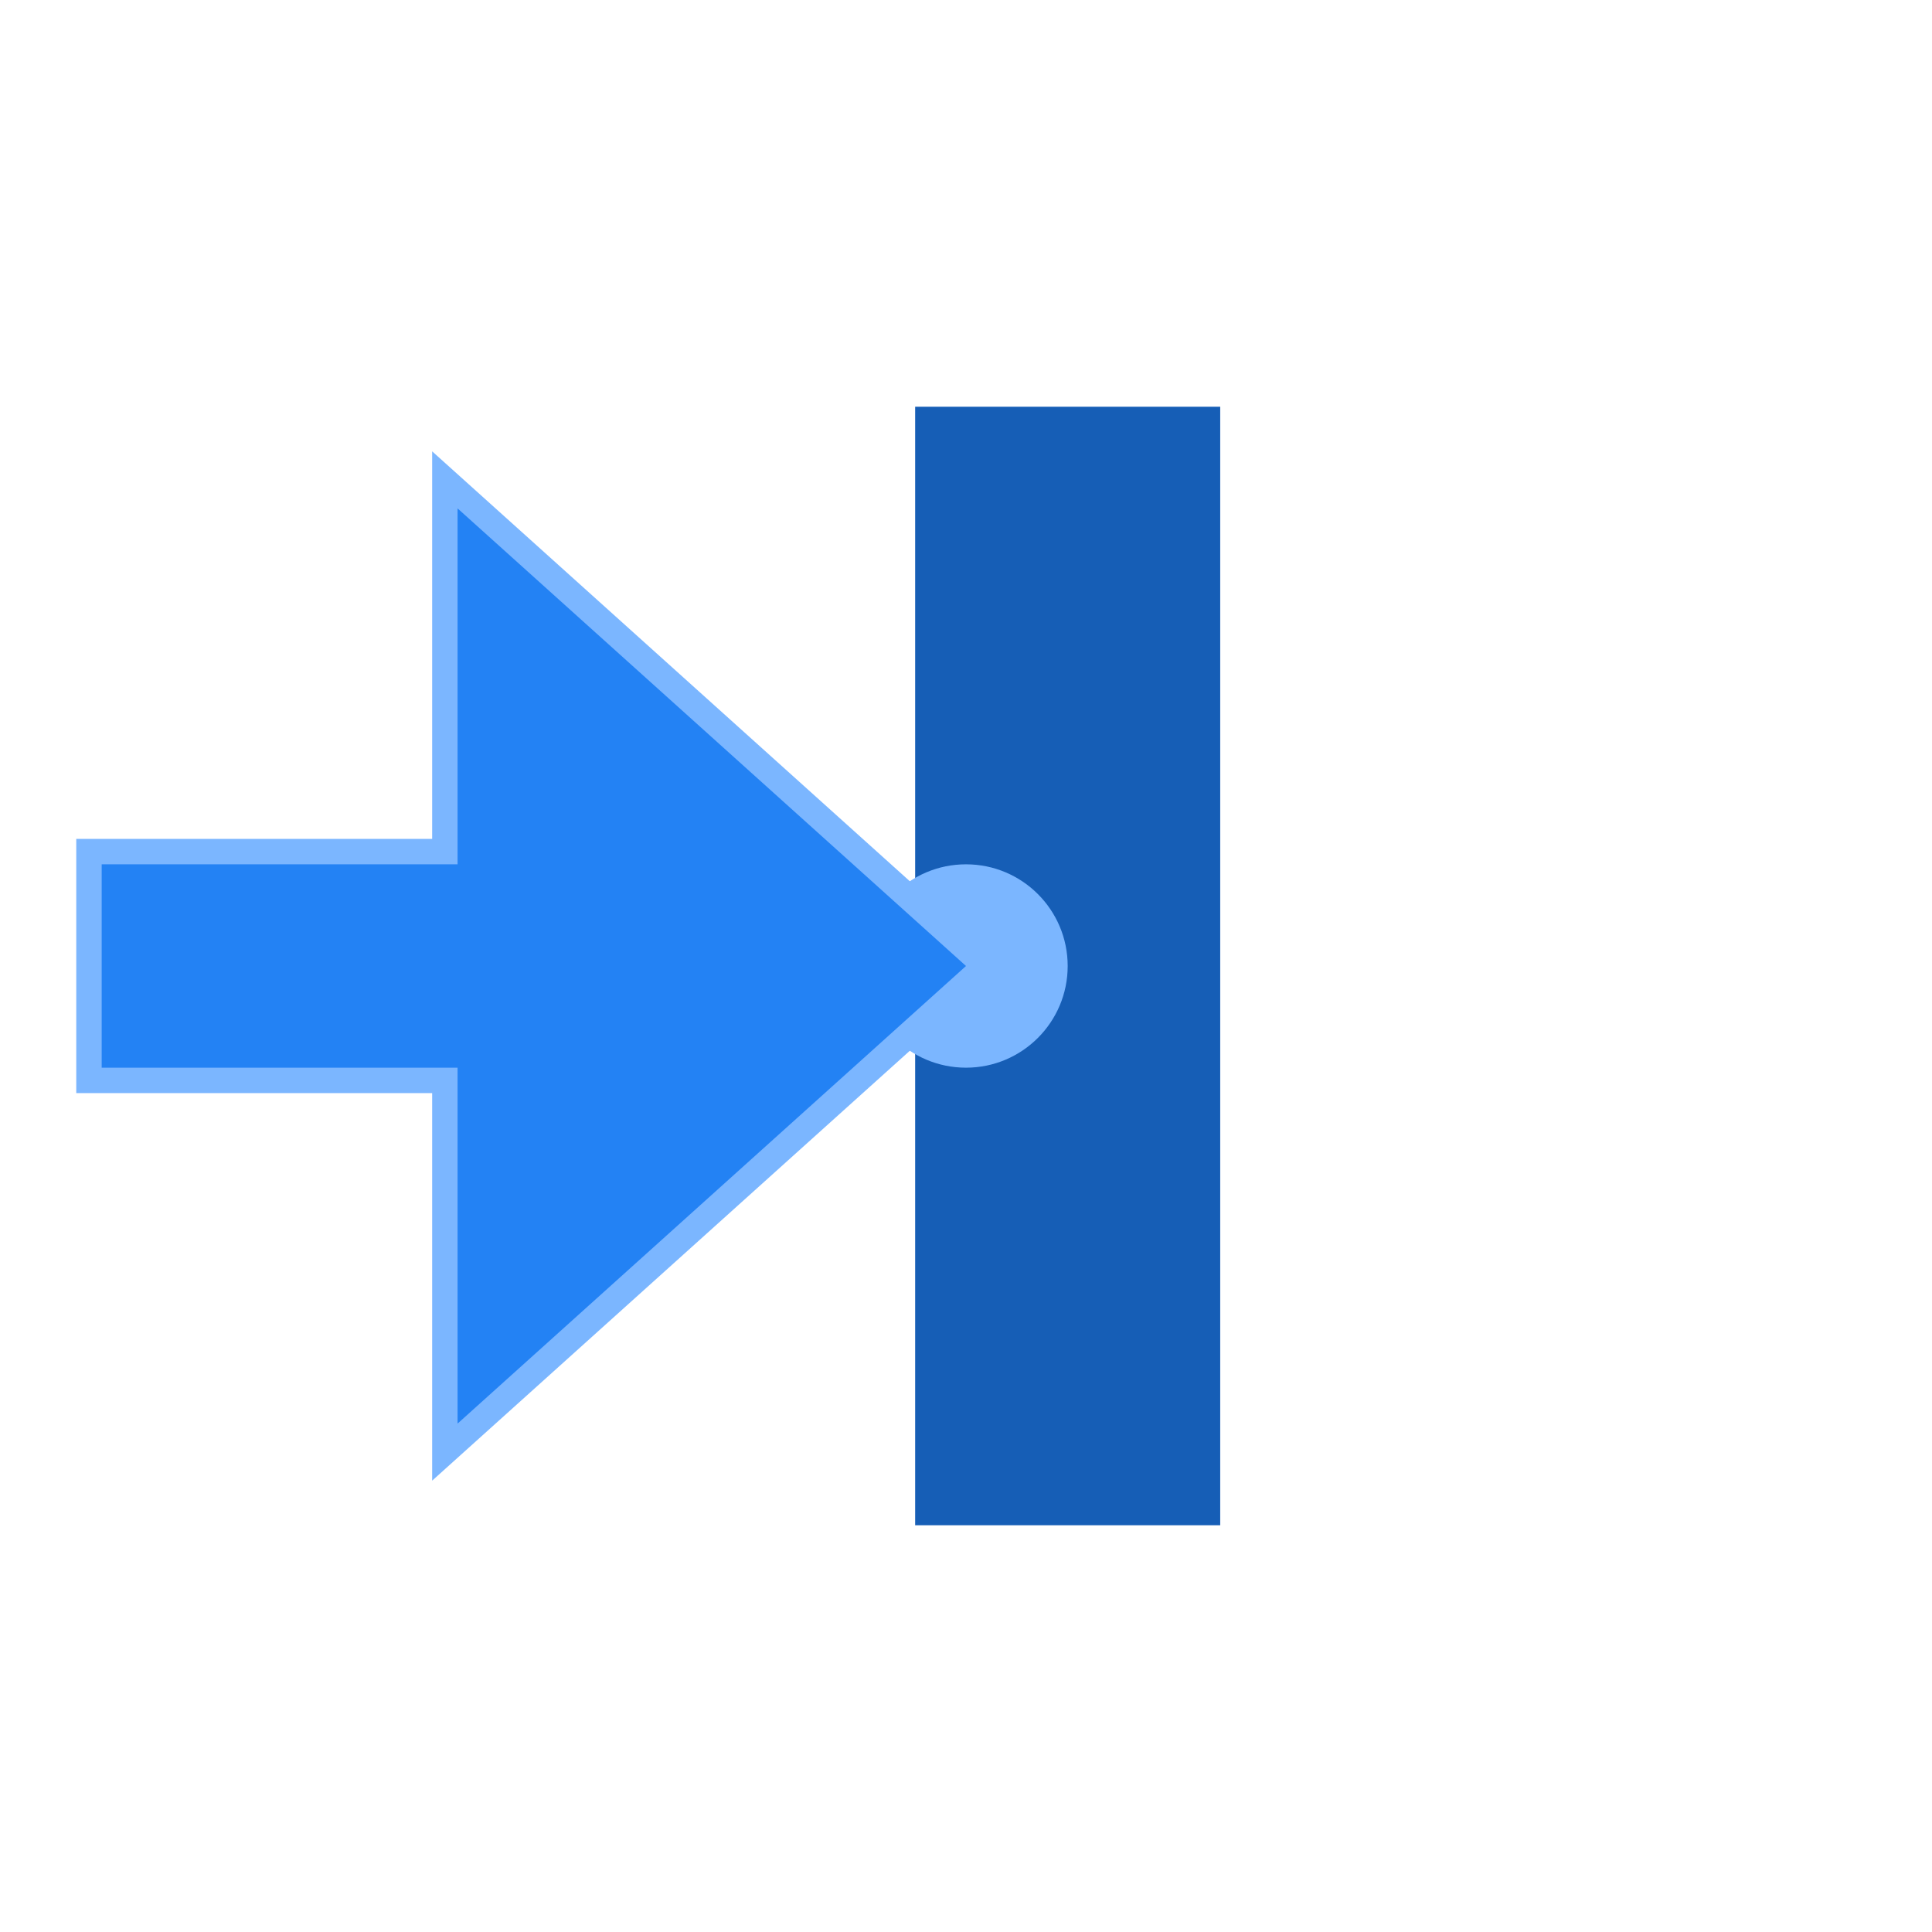
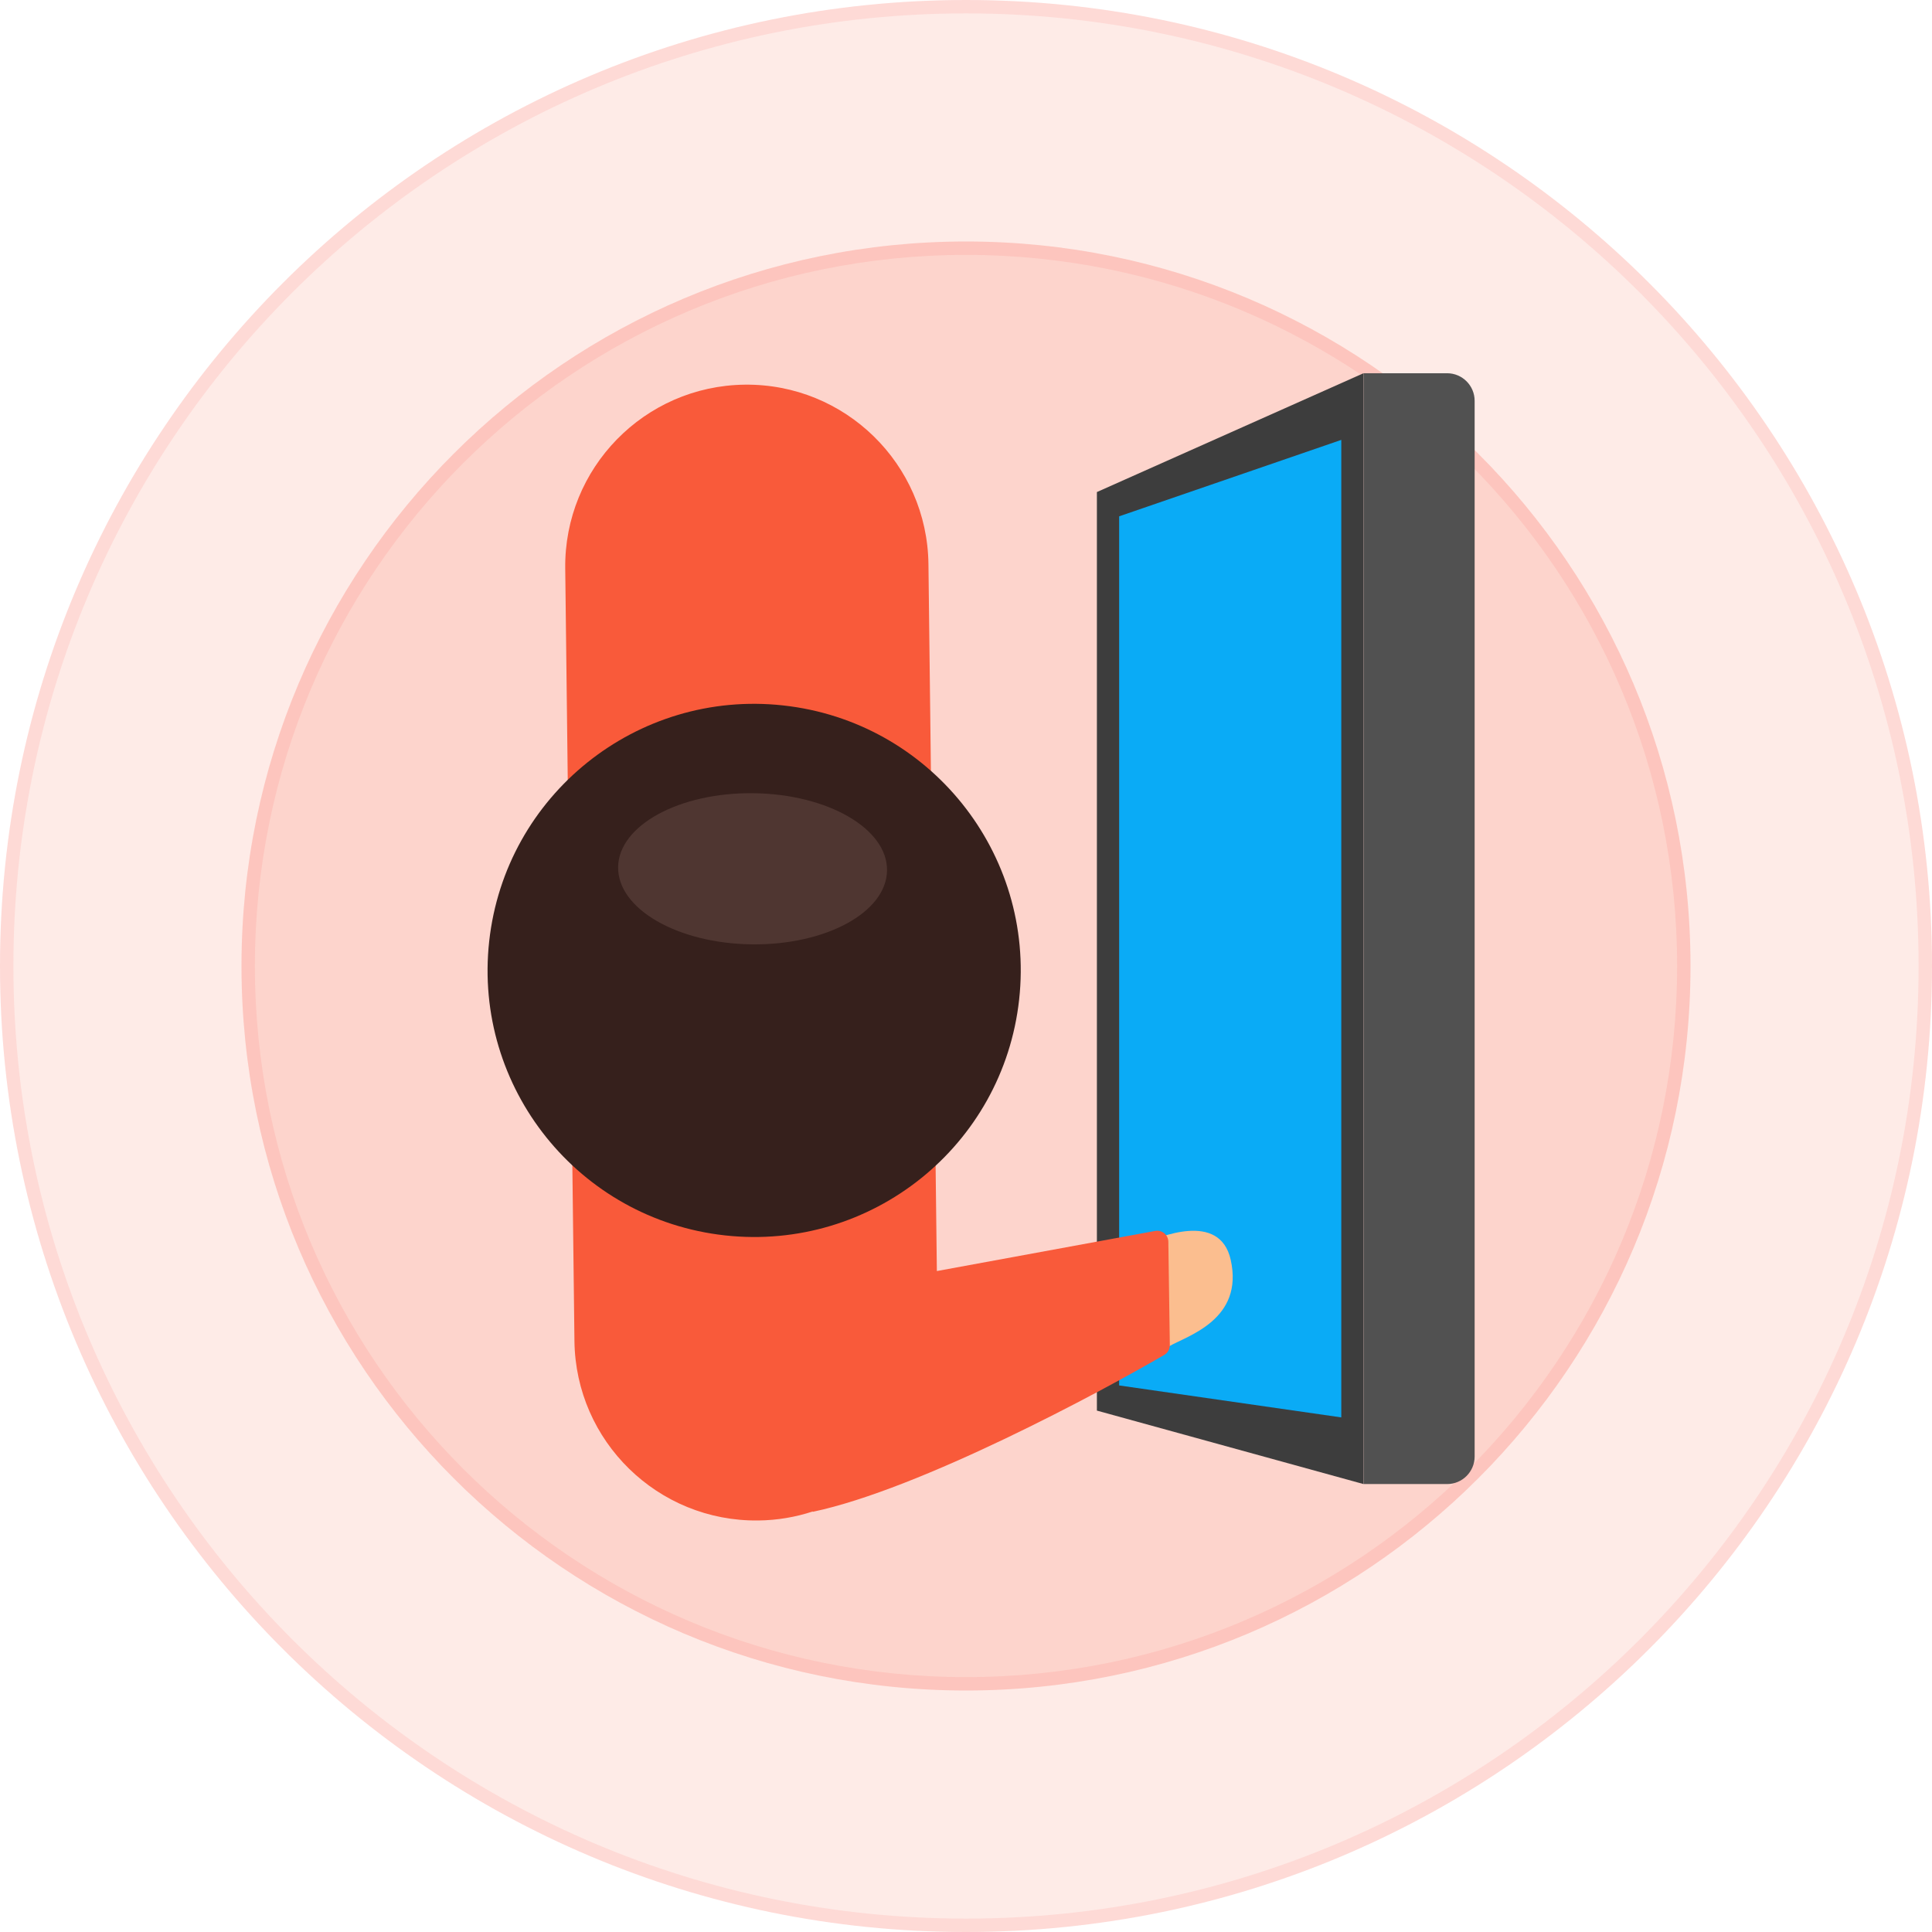
- <svg xmlns="http://www.w3.org/2000/svg" width="38" height="38" viewBox="0 0 38 38">
-   <line x1="21" y1="8" x2="21" y2="30" stroke="#165eb6" stroke-width="6" />
-   <circle cx="19" cy="19" r="2" fill="#7bb6ff" />
-   <polygon points="9,10 9,28 19,19" fill="none" stroke="#7bb6ff" stroke-width="1" stroke-linejoin="miter" />
-   <rect x="2" y="17" width="12" height="4" fill="none" stroke="#7bb6ff" stroke-width="1" />
-   <rect x="2" y="17" width="12" height="4" fill="#2382f4" />
-   <polygon points="9,10 9,28 19,19" fill="#2382f4" />
+ <svg xmlns="http://www.w3.org/2000/svg" width="48" height="48" viewBox="0 0 48 48" fill="none">
+   <path d="M48 24C48 37.255 37.255 48 24 48C10.745 48 0 37.255 0 24C0 10.745 10.745 0 24 0C37.255 0 48 10.745 48 24Z" fill="#F95A3A" fill-opacity="0.12" />
+   <path fill-rule="evenodd" clip-rule="evenodd" d="M24 47.667C37.071 47.667 47.667 37.071 47.667 24C47.667 10.929 37.071 0.333 24 0.333C10.929 0.333 0.333 10.929 0.333 24C0.333 37.071 10.929 47.667 24 47.667ZM24 48C37.255 48 48 37.255 48 24C48 10.745 37.255 0 24 0C10.745 0 0 10.745 0 24C0 37.255 10.745 48 24 48Z" fill="#FF3F3F" fill-opacity="0.1" />
+   <path d="M42 24C42 33.941 33.941 42 24 42C14.059 42 6 33.941 6 24C6 14.059 14.059 6 24 6C33.941 6 42 14.059 42 24Z" fill="#F95A3A" fill-opacity="0.16" />
+   <path fill-rule="evenodd" clip-rule="evenodd" d="M24 41.667C33.757 41.667 41.667 33.757 41.667 24C41.667 14.243 33.757 6.333 24 6.333C14.243 6.333 6.333 14.243 6.333 24C6.333 33.757 14.243 41.667 24 41.667ZM24 42C33.941 42 42 33.941 42 24C42 14.059 33.941 6 24 6C14.059 6 6 14.059 6 24C6 33.941 14.059 42 24 42Z" fill="#FF3F3F" fill-opacity="0.1" />
+   <path d="M33.875 9.273L33.875 36.871L27.252 35.046L27.252 12.225L33.875 9.273Z" fill="#3D3D3D" />
+   <path d="M33.324 10.929L33.324 35.215L27.805 34.421L27.805 12.828L33.324 10.929Z" fill="#0AABF6" />
+   <path d="M35.953 9.273C36.33 9.273 36.637 9.58 36.637 9.958L36.637 36.187C36.637 36.565 36.33 36.871 35.953 36.871H33.877L33.877 9.273L35.953 9.273Z" fill="#515151" />
+   <path d="M30.576 31.297C30.91 32.784 29.504 33.185 29.049 33.447L28.746 32.426L28.434 30.884C28.778 30.746 30.302 30.081 30.576 31.297Z" fill="#FBBE8F" />
+   <path d="M20.191 37.561C22.856 37.001 27.359 34.576 28.928 33.661C29.014 33.612 29.065 33.52 29.064 33.421L29.027 30.85C29.025 30.679 28.869 30.552 28.701 30.582L23.276 31.579L23.067 14.015C23.037 11.523 20.993 9.527 18.501 9.557C16.009 9.587 14.014 11.631 14.043 14.123L14.272 33.319C14.302 35.81 16.346 37.806 18.838 37.776C19.312 37.771 19.768 37.692 20.196 37.551L20.191 37.561Z" fill="#F95A3A" />
+   <circle cx="6.623" cy="6.623" r="6.623" transform="matrix(0.10913 -0.994027 -0.994027 -0.10913 24.5977 31.416)" fill="#36201C" />
+   <path d="M18.675 23.462C16.83 23.439 15.345 22.581 15.357 21.544C15.37 20.507 16.876 19.685 18.721 19.707C20.566 19.73 22.051 20.589 22.038 21.626C22.026 22.663 20.52 23.485 18.675 23.462Z" fill="#4F3631" />
</svg>
